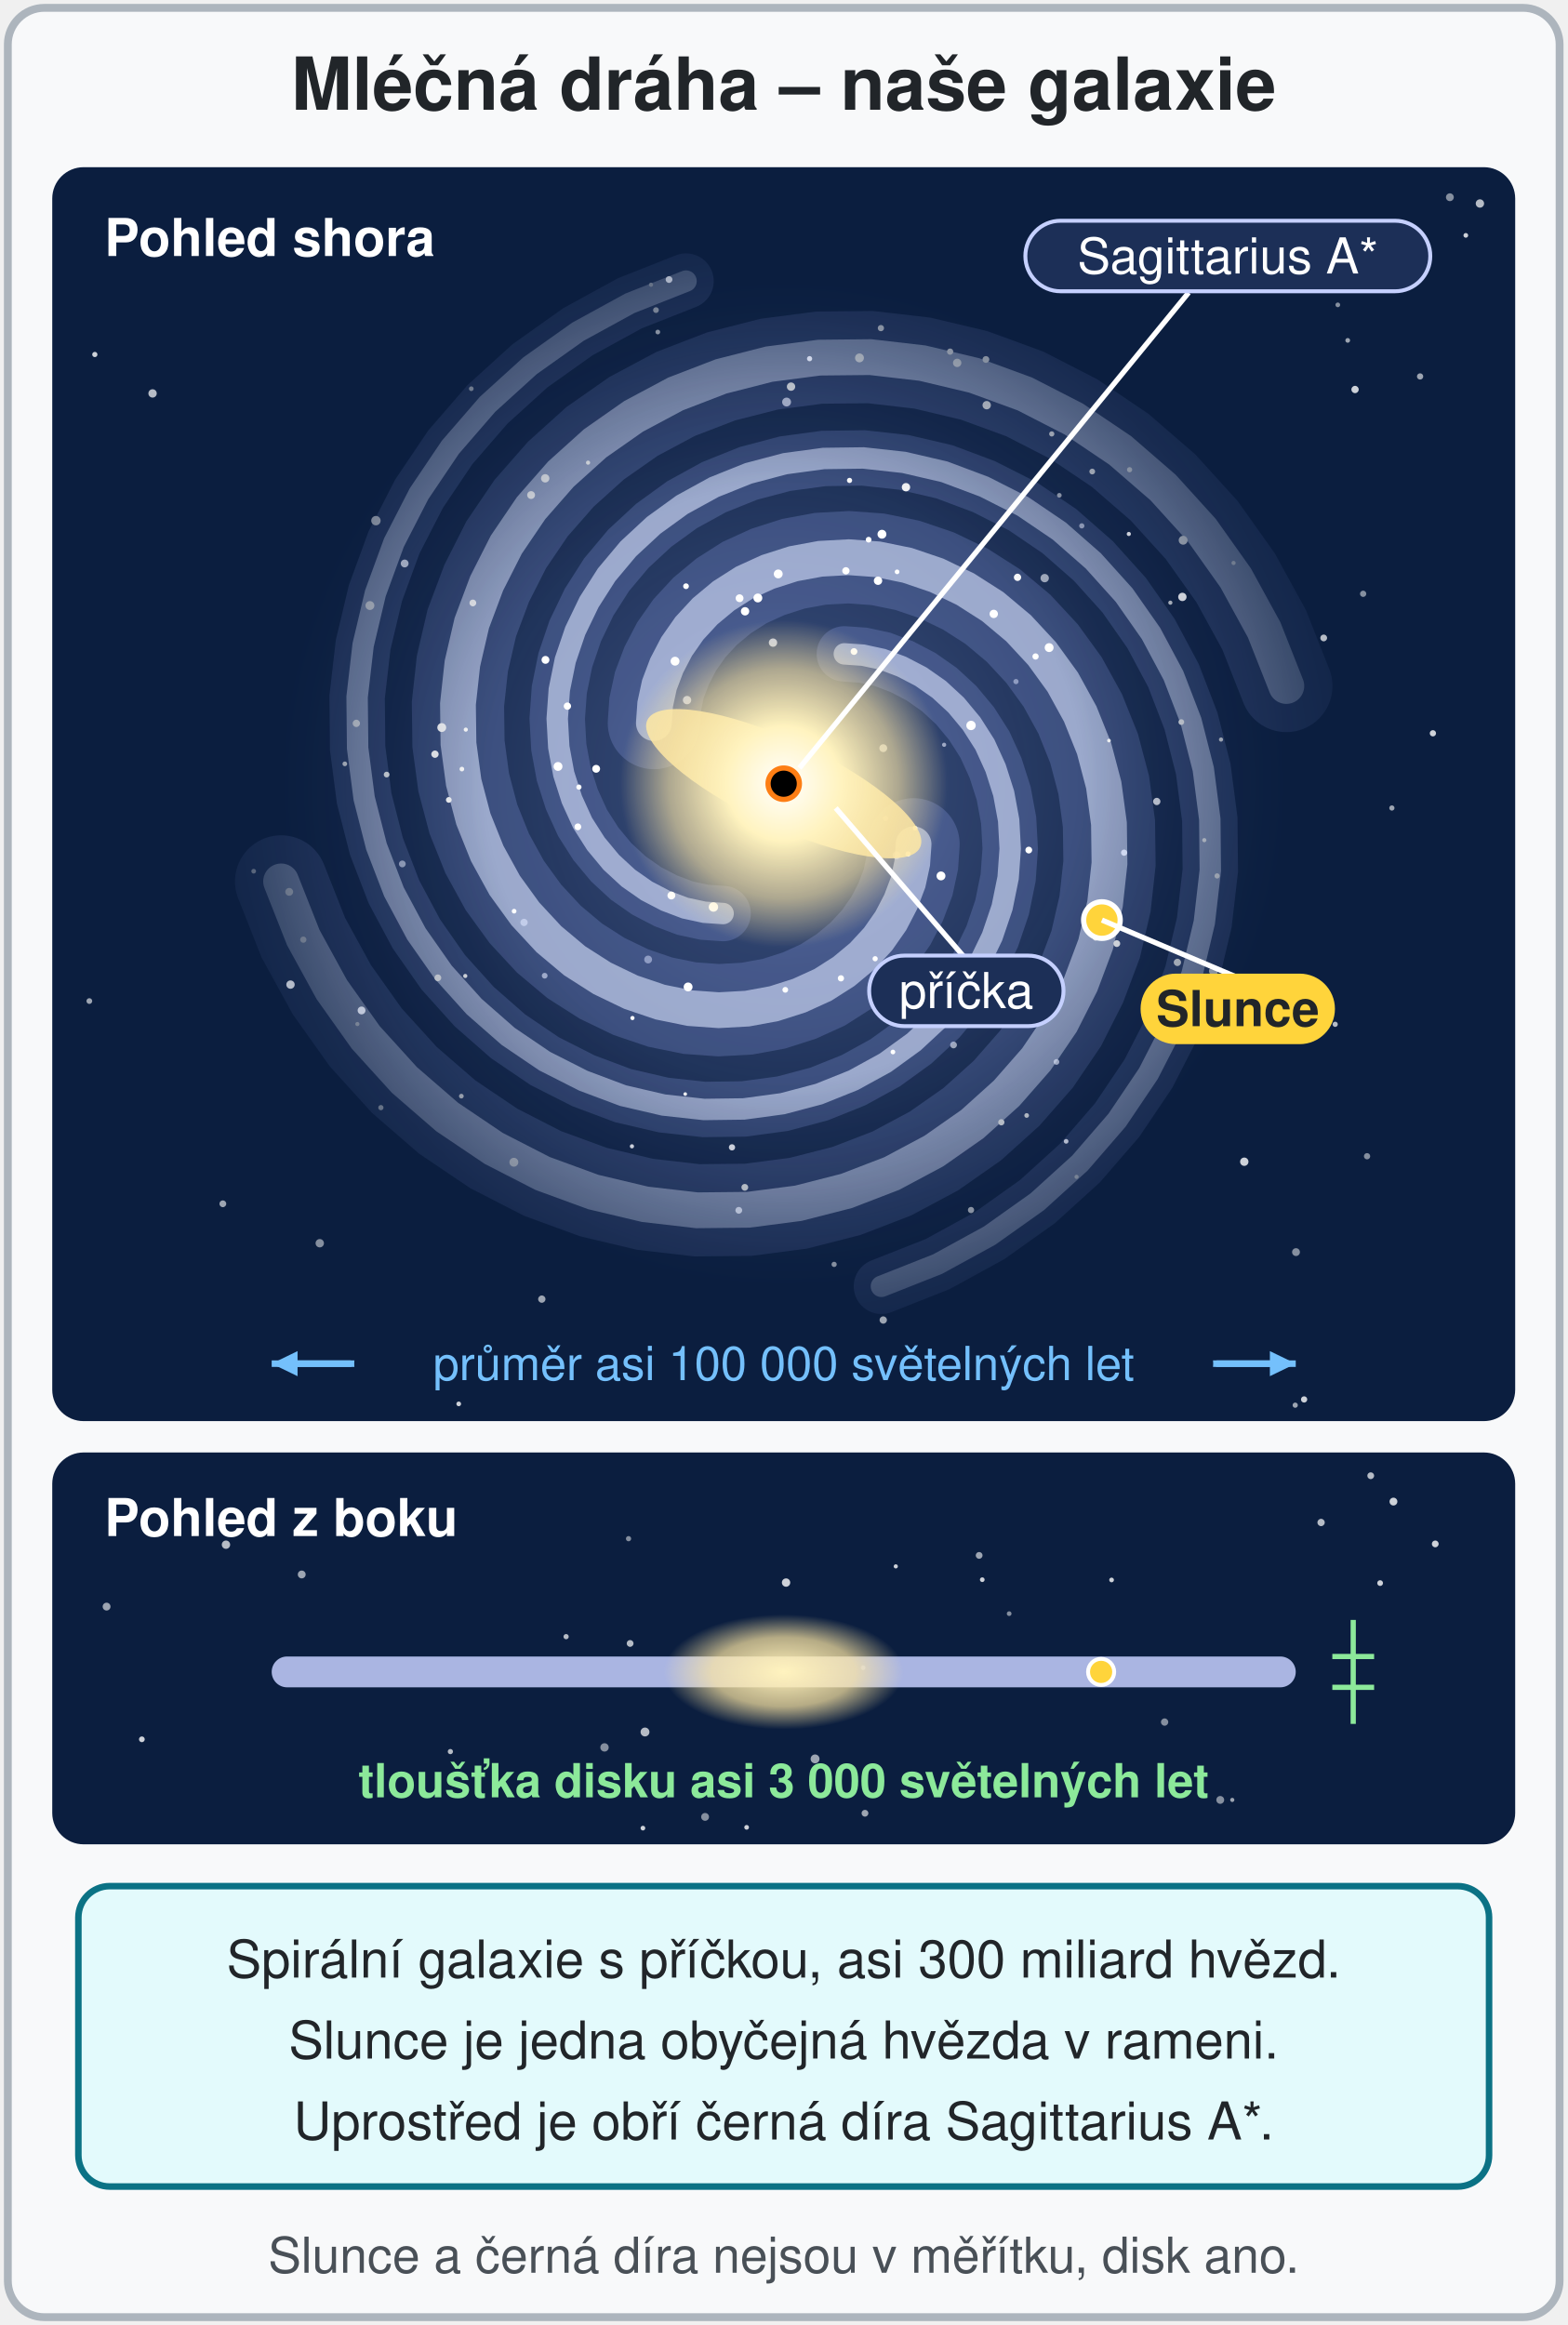
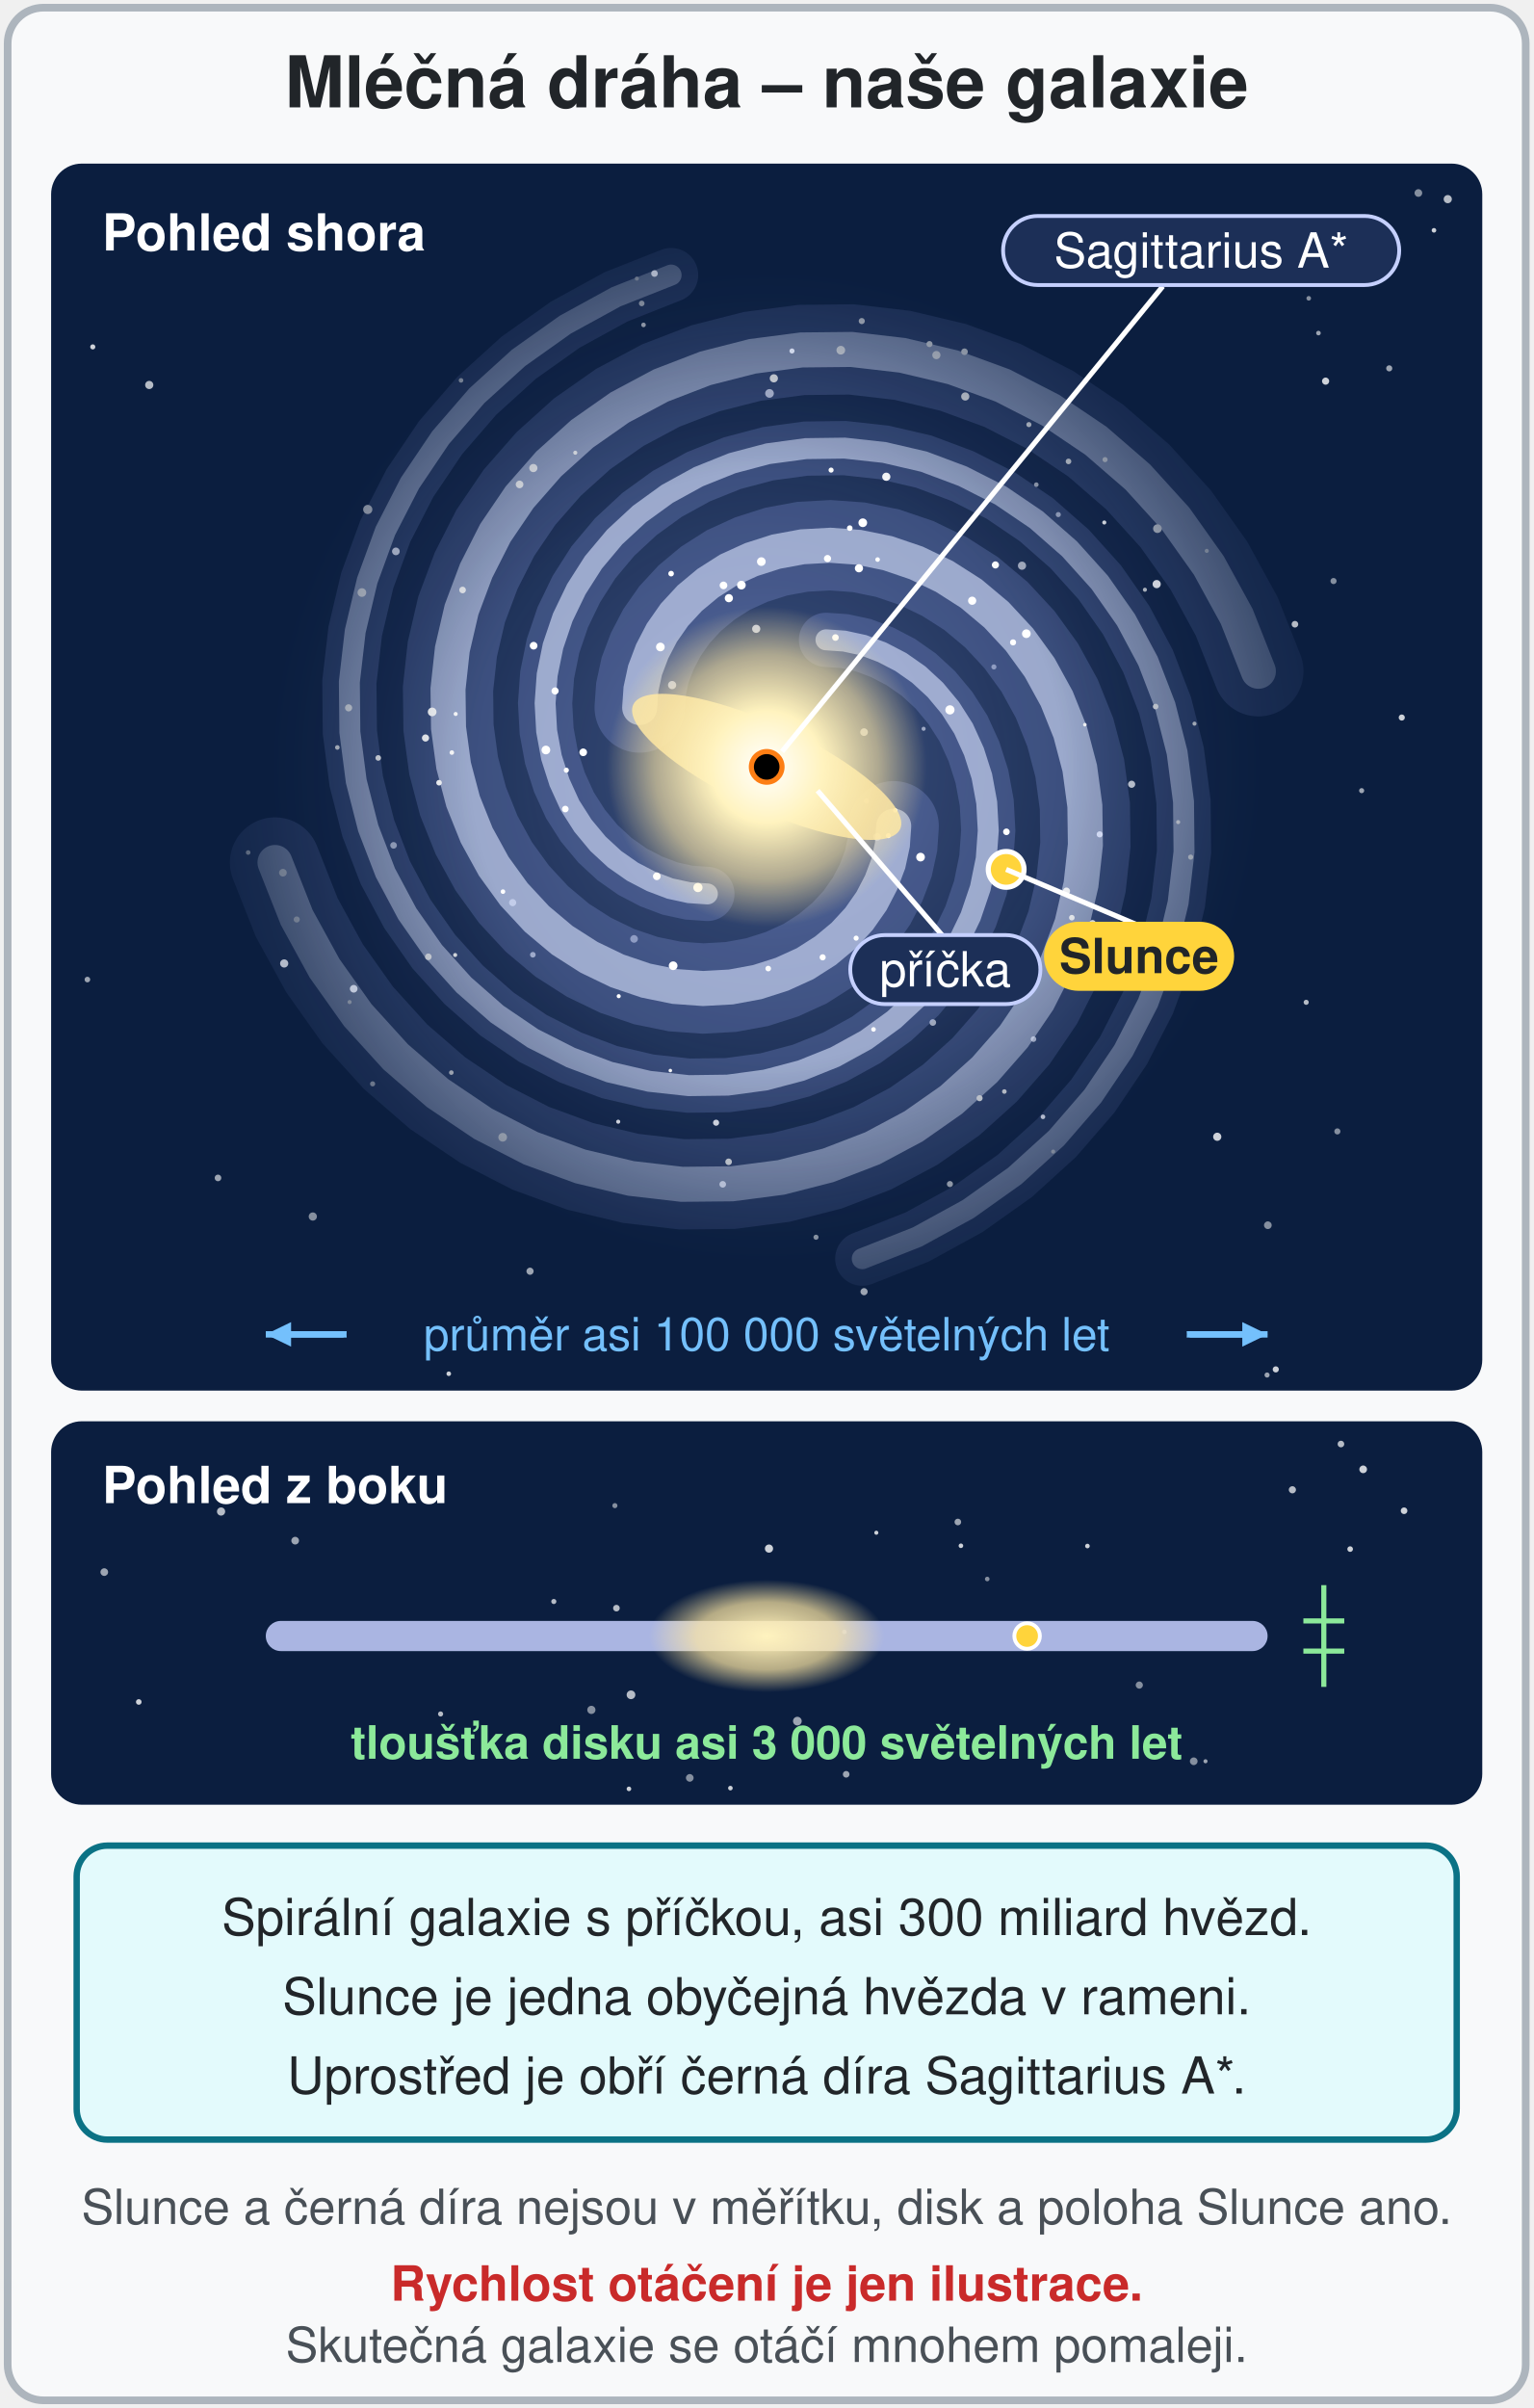
- <svg xmlns="http://www.w3.org/2000/svg" viewBox="0 0 600 890" font-family="'Segoe UI', Helvetica, Arial, sans-serif" role="img" aria-label="Mléčná dráha, naše galaxie. Pohled shora: spirální galaxie s příčkou uprostřed, ze které vycházejí spirální ramena. Slunce je žlutá tečka v jednom z ramen. Uprostřed je obří černá díra Sagittarius A*. Průměr asi 100 000 světelných let. Pohled z boku: tenký disk silný asi 3 000 světelných let se ztluštěným středem. Galaxie má asi 300 miliard hvězd. Animace: galaxie se pomalu otáčí a Slunce obíhá spolu s ramenem.">
+ <svg xmlns="http://www.w3.org/2000/svg" viewBox="0 0 600 942" font-family="'Segoe UI', Helvetica, Arial, sans-serif" role="img" aria-label="Mléčná dráha, naše galaxie. Pohled shora: spirální galaxie s příčkou uprostřed, ze které vycházejí spirální ramena. Slunce je žlutá tečka v jednom z ramen. Uprostřed je obří černá díra Sagittarius A*. Průměr asi 100 000 světelných let. Pohled z boku: tenký disk silný asi 3 000 světelných let se ztluštěným středem. Galaxie má asi 300 miliard hvězd. Animace: galaxie se otáčí (rychlost je jen ilustrace, skutečná je mnohem pomalejší) a Slunce obíhá spolu s ramenem.">
  <style>
.ro { transform-origin: 300px 300px; animation: ro 40s linear infinite; }
@keyframes ro { 0.000% { transform:rotate(0deg) } 100.000% { transform:rotate(-360deg) } }
.pr { animation: pr 40s linear infinite; }
@keyframes pr { 0.000% { transform:rotate(0deg) } 100.000% { transform:rotate(360deg) } }
@media (prefers-reduced-motion: reduce) { .ro, .pr { animation: none; } }
/* Průměr disku 392 px = 100 000 ly, tloušťka disku 12 px = 3 000 ly (poměr dle výkladu). Animace: galaxie se otočí jednou za 40 s proti směru hodinových ručiček (zjednodušeno, skutečná doba ve výkladu není), popisky Slunce a příčky se protiotáčejí, aby zůstaly čitelné. Bez animace = galaxie v klidu. */
</style>
-   <rect x="3" y="3" width="594" height="884" rx="14" fill="#f8f9fa" stroke="#adb5bd" stroke-width="3" />
+   <rect x="3" y="3" width="594" height="936" rx="14" fill="#f8f9fa" stroke="#adb5bd" stroke-width="3" />
  <text x="300" y="42" font-size="28" font-weight="bold" fill="#212529" text-anchor="middle">Mléčná dráha – naše galaxie</text>
  <clipPath id="p1">
    <rect x="20" y="64" width="560" height="480" rx="12" />
  </clipPath>
  <rect x="20" y="64" width="560" height="480" rx="12" fill="#0b1e3f" />
  <circle cx="555" cy="75.5" r="1.5" fill="#fff" opacity="0.5" />
  <circle cx="566.5" cy="77.9" r="1.6" fill="#fff" opacity="0.7" />
  <circle cx="495.8" cy="537.9" r="1" fill="#fff" opacity="0.6" />
  <circle cx="414.1" cy="201.3" r="1" fill="#fff" opacity="0.5" />
  <circle cx="496.1" cy="479.3" r="1.5" fill="#fff" opacity="0.5" />
  <circle cx="532.8" cy="309.3" r="1" fill="#fff" opacity="0.6" />
  <circle cx="256.1" cy="107" r="1.3" fill="#fff" opacity="0.6" />
  <circle cx="338.1" cy="505.3" r="1.4" fill="#fff" opacity="0.6" />
  <circle cx="499.2" cy="535.7" r="1.2" fill="#fff" opacity="0.8" />
  <circle cx="36.3" cy="135.7" r="1" fill="#fff" opacity="0.8" />
  <circle cx="404.4" cy="406.5" r="1.1" fill="#fff" opacity="0.6" />
  <circle cx="512.1" cy="116.7" r="0.9" fill="#fff" opacity="0.5" />
  <circle cx="282.8" cy="463.3" r="1.3" fill="#fff" opacity="0.6" />
  <circle cx="301.1" cy="153.9" r="1.7" fill="#fff" opacity="0.6" />
  <circle cx="154.9" cy="215.7" r="1.5" fill="#fff" opacity="0.6" />
  <circle cx="521.8" cy="227.3" r="1.2" fill="#fff" opacity="0.5" />
  <circle cx="523.3" cy="442.6" r="1.2" fill="#fff" opacity="0.5" />
  <circle cx="295.9" cy="246" r="1.6" fill="#fff" opacity="0.8" />
  <circle cx="432.1" cy="204.4" r="0.8" fill="#fff" opacity="0.8" />
  <circle cx="543.6" cy="144.1" r="1.2" fill="#fff" opacity="0.6" />
  <circle cx="561.1" cy="90.1" r="0.9" fill="#fff" opacity="0.8" />
  <circle cx="338.1" cy="286.4" r="1.5" fill="#fff" opacity="0.7" />
  <circle cx="405.5" cy="189.6" r="0.9" fill="#fff" opacity="0.5" />
  <circle cx="208.5" cy="373.5" r="1.1" fill="#fff" opacity="0.6" />
  <circle cx="365" cy="400" r="1.3" fill="#fff" opacity="0.6" />
  <circle cx="476.3" cy="444.7" r="1.6" fill="#fff" opacity="0.8" />
  <circle cx="34.2" cy="383.2" r="1.1" fill="#fff" opacity="0.6" />
  <circle cx="309.9" cy="137.3" r="1" fill="#fff" opacity="0.8" />
  <circle cx="207.4" cy="497.3" r="1.4" fill="#fff" opacity="0.6" />
  <circle cx="200.6" cy="353.1" r="1.4" fill="#fff" opacity="0.6" />
  <circle cx="58.4" cy="150.6" r="1.6" fill="#fff" opacity="0.7" />
  <circle cx="85.3" cy="460.8" r="1.3" fill="#fff" opacity="0.6" />
  <circle cx="515.9" cy="130.3" r="0.9" fill="#fff" opacity="0.6" />
  <circle cx="430.3" cy="326.4" r="1.2" fill="#fff" opacity="0.8" />
  <circle cx="241.9" cy="438.8" r="0.8" fill="#fff" opacity="0.8" />
  <circle cx="111.2" cy="376.9" r="1.6" fill="#fff" opacity="0.7" />
  <circle cx="343.2" cy="327.4" r="1.5" fill="#fff" opacity="0.6" />
  <circle cx="154" cy="330.7" r="1.3" fill="#fff" opacity="0.5" />
  <circle cx="316.5" cy="288.5" r="0.9" fill="#fff" opacity="0.7" />
  <circle cx="452.6" cy="228.5" r="1.6" fill="#fff" opacity="0.8" />
  <circle cx="388.9" cy="260.9" r="1" fill="#fff" opacity="0.5" />
  <circle cx="175.6" cy="537.4" r="0.9" fill="#fff" opacity="0.8" />
  <circle cx="408.1" cy="436.9" r="0.9" fill="#fff" opacity="0.7" />
  <circle cx="138.4" cy="386.8" r="1.5" fill="#fff" opacity="0.7" />
  <circle cx="319.3" cy="484" r="1" fill="#fff" opacity="0.5" />
  <circle cx="500.3" cy="96.1" r="1.2" fill="#fff" opacity="0.6" />
  <circle cx="506.7" cy="244.2" r="1.3" fill="#fff" opacity="0.7" />
  <circle cx="288.4" cy="291.5" r="1.2" fill="#fff" opacity="0.7" />
  <circle cx="263" cy="268" r="1.6" fill="#fff" opacity="0.8" />
  <circle cx="161.4" cy="513.3" r="0.8" fill="#fff" opacity="0.6" />
  <circle cx="518.7" cy="149.1" r="1.4" fill="#fff" opacity="0.8" />
  <circle cx="361.4" cy="285.1" r="0.8" fill="#fff" opacity="0.6" />
  <circle cx="280.2" cy="439.2" r="1.2" fill="#fff" opacity="0.8" />
  <circle cx="248.1" cy="367.3" r="1.5" fill="#fff" opacity="0.5" />
  <circle cx="548.5" cy="280.7" r="1.2" fill="#fff" opacity="0.8" />
  <circle cx="339" cy="313.3" r="1" fill="#fff" opacity="0.5" />
  <circle cx="442.8" cy="306.8" r="1.4" fill="#fff" opacity="0.7" />
  <circle cx="399.9" cy="221.3" r="1.6" fill="#fff" opacity="0.6" />
  <circle cx="122.4" cy="475.9" r="1.6" fill="#fff" opacity="0.5" />
  <circle cx="511.1" cy="392.1" r="1" fill="#fff" opacity="0.7" />
  <text x="40" y="98" font-size="20" font-weight="bold" fill="#ffffff" text-anchor="start">Pohled shora</text>
  <g clip-path="url(#p1)">
    <g class="ro">
      <radialGradient id="gm" cx="50%" cy="50%" r="50%">
        <stop offset="0" stop-color="#ffffff" />
        <stop offset="0.35" stop-color="#fff3bf" />
        <stop offset="0.7" stop-color="#ffe8a3" stop-opacity="0.6" />
        <stop offset="1" stop-color="#ffe8a3" stop-opacity="0" />
      </radialGradient>
      <radialGradient id="gmmg" cx="50%" cy="50%" r="50%">
        <stop offset="0" stop-color="#fff" />
        <stop offset="0.45" stop-color="#fff" />
        <stop offset="0.8" stop-color="#555" />
        <stop offset="1" stop-color="#000" />
      </radialGradient>
      <mask id="gmm" maskUnits="userSpaceOnUse" x="45.2" y="45.2" width="509.6" height="509.6">
        <ellipse cx="300" cy="300" rx="254.8" ry="254.8" fill="url(#gmmg)" />
      </mask>
      <g mask="url(#gmm)">
        <radialGradient id="gmd" cx="50%" cy="50%" r="50%">
          <stop offset="0" stop-color="#9fb4ff" stop-opacity="0.35" />
          <stop offset="1" stop-color="#9fb4ff" stop-opacity="0" />
        </radialGradient>
        <ellipse cx="300" cy="300" rx="196" ry="196" fill="url(#gmd)" />
        <path d="M349.7 323.2L349.2 330.4L347.6 337.8L344.8 345.2L341 352.5L336.1 359.5L330.1 366L323 371.9L315 377L306 381.1L296.3 384.2L286 386.1L275.1 386.7L264 385.9L252.7 383.6L241.5 379.8L230.5 374.5L220 367.8L210.1 359.5L201.1 349.8L193.2 338.9L186.5 326.7L181.2 313.5L177.5 299.5L175.5 284.7L175.3 269.5L177 254L180.6 238.5L186.3 223.3L193.8 208.5L203.3 194.5L214.7 181.5L227.8 169.7L242.5 159.4L258.6 150.8L276 144.1L294.4 139.4L313.6 136.9L333.2 136.7L353.1 139L372.9 143.7L392.3 150.8L411 160.4L428.8 172.4L445.2 186.6L460 202.9L473 221.2L483.9 241.1L492.4 262.6" fill="none" stroke="#9fb4ff" stroke-width="35.3" stroke-opacity="0.22" stroke-linecap="round" />
        <path d="M349.7 323.2L349.2 330.4L347.6 337.8L344.8 345.2L341 352.5L336.1 359.5L330.1 366L323 371.9L315 377L306 381.1L296.3 384.2L286 386.1L275.1 386.7L264 385.9L252.7 383.6L241.5 379.8L230.5 374.5L220 367.8L210.1 359.5L201.1 349.8L193.2 338.9L186.5 326.7L181.2 313.5L177.5 299.5L175.5 284.7L175.3 269.5L177 254L180.6 238.5L186.3 223.3L193.8 208.5L203.3 194.5L214.7 181.5L227.8 169.7L242.5 159.4L258.6 150.8L276 144.1L294.4 139.4L313.6 136.9L333.2 136.7L353.1 139L372.9 143.7L392.3 150.8L411 160.4L428.8 172.4L445.2 186.6L460 202.9L473 221.2L483.9 241.1L492.4 262.6" fill="none" stroke="#dbe4ff" stroke-width="13.7" stroke-opacity="0.6" stroke-linecap="round" />
        <circle cx="176.8" cy="294.4" r="0.9" fill="#fff" />
        <circle cx="347.6" cy="326.9" r="1" fill="#fff" />
        <circle cx="366.4" cy="138.9" r="1.6" fill="#fff" />
        <circle cx="402.6" cy="166.1" r="1" fill="#fff" />
        <circle cx="263.4" cy="377.8" r="1.7" fill="#fff" />
        <circle cx="337.2" cy="125.6" r="1.2" fill="#fff" />
        <circle cx="377.7" cy="155.1" r="1.6" fill="#fff" />
        <circle cx="171.8" cy="306.2" r="1.1" fill="#fff" />
        <circle cx="181" cy="230.8" r="1.3" fill="#fff" />
        <circle cx="302.8" cy="148" r="1.6" fill="#fff" />
        <circle cx="350.3" cy="317" r="0.9" fill="#fff" />
        <circle cx="196.8" cy="348.8" r="0.9" fill="#fff" />
        <circle cx="208.7" cy="183.1" r="1.6" fill="#fff" />
        <circle cx="203.3" cy="189.5" r="1.5" fill="#fff" />
        <circle cx="321.9" cy="374.5" r="1.2" fill="#fff" />
        <circle cx="360.2" cy="335.3" r="1.7" fill="#fff" />
        <circle cx="166.5" cy="288.7" r="1.4" fill="#fff" />
        <circle cx="329" cy="137" r="1.7" fill="#fff" />
        <circle cx="432.4" cy="179.8" r="1" fill="#fff" />
        <circle cx="335" cy="367" r="1" fill="#fff" />
        <circle cx="178.3" cy="279.3" r="0.8" fill="#fff" />
        <circle cx="418.1" cy="180.5" r="1.1" fill="#fff" />
        <circle cx="377.4" cy="137.6" r="1.3" fill="#fff" />
        <circle cx="242.1" cy="389.7" r="0.8" fill="#fff" />
        <circle cx="300.6" cy="378.9" r="1.1" fill="#fff" />
        <circle cx="472.2" cy="215.5" r="0.8" fill="#fff" />
        <circle cx="452.9" cy="206.8" r="1.7" fill="#fff" />
        <circle cx="225.1" cy="177.1" r="0.8" fill="#fff" />
        <circle cx="363.7" cy="134.6" r="1.2" fill="#fff" />
        <circle cx="169.1" cy="278.5" r="1.7" fill="#fff" />
        <path d="M250.3 276.8L250.8 269.6L252.4 262.2L255.2 254.8L259 247.5L263.9 240.5L269.9 234L277 228.1L285 223L294 218.9L303.7 215.8L314 213.9L324.9 213.3L336 214.1L347.3 216.4L358.5 220.2L369.5 225.5L380 232.2L389.9 240.5L398.9 250.2L406.8 261.1L413.5 273.3L418.8 286.5L422.5 300.5L424.5 315.3L424.7 330.5L423 346L419.4 361.5L413.7 376.7L406.2 391.5L396.7 405.5L385.3 418.5L372.2 430.3L357.5 440.6L341.4 449.2L324 455.9L305.6 460.6L286.4 463.1L266.8 463.3L246.9 461L227.1 456.3L207.7 449.2L189 439.6L171.2 427.6L154.8 413.4L140 397.1L127 378.8L116.1 358.9L107.6 337.4" fill="none" stroke="#9fb4ff" stroke-width="35.3" stroke-opacity="0.22" stroke-linecap="round" />
        <path d="M250.3 276.8L250.8 269.6L252.4 262.2L255.2 254.8L259 247.5L263.9 240.5L269.9 234L277 228.1L285 223L294 218.9L303.7 215.8L314 213.9L324.9 213.3L336 214.1L347.3 216.4L358.5 220.2L369.5 225.5L380 232.2L389.9 240.5L398.9 250.2L406.8 261.1L413.5 273.3L418.8 286.5L422.5 300.5L424.5 315.3L424.7 330.5L423 346L419.4 361.5L413.7 376.7L406.2 391.5L396.7 405.5L385.3 418.5L372.2 430.3L357.5 440.6L341.4 449.2L324 455.9L305.6 460.6L286.4 463.1L266.8 463.3L246.9 461L227.1 456.3L207.7 449.2L189 439.6L171.2 427.6L154.8 413.4L140 397.1L127 378.8L116.1 358.9L107.6 337.4" fill="none" stroke="#dbe4ff" stroke-width="13.7" stroke-opacity="0.6" stroke-linecap="round" />
        <circle cx="419.4" cy="359" r="1.1" fill="#fff" />
        <circle cx="393" cy="427" r="0.9" fill="#fff" />
        <circle cx="427.5" cy="361.2" r="1.3" fill="#fff" />
        <circle cx="285.2" cy="234" r="1.6" fill="#fff" />
        <circle cx="116.1" cy="359.7" r="1.2" fill="#fff" />
        <circle cx="285.1" cy="454.5" r="1.3" fill="#fff" />
        <circle cx="110.7" cy="341.4" r="1.5" fill="#fff" />
        <circle cx="396.4" cy="251.3" r="1.2" fill="#fff" />
        <circle cx="97.1" cy="333.5" r="0.9" fill="#fff" />
        <circle cx="136.8" cy="392" r="0.8" fill="#fff" />
        <circle cx="323.8" cy="218.5" r="1.4" fill="#fff" />
        <circle cx="343.4" cy="218.9" r="0.9" fill="#fff" />
        <circle cx="389.5" cy="221" r="1.4" fill="#fff" />
        <circle cx="297.9" cy="219.7" r="1.7" fill="#fff" />
        <circle cx="336.1" cy="222.3" r="1.6" fill="#fff" />
        <circle cx="196.7" cy="444.9" r="1.7" fill="#fff" />
        <circle cx="380.4" cy="235" r="1.6" fill="#fff" />
        <circle cx="383.3" cy="429.6" r="1.2" fill="#fff" />
        <circle cx="290.1" cy="228.9" r="1.7" fill="#fff" />
        <circle cx="262.6" cy="224.4" r="1.1" fill="#fff" />
        <circle cx="401.6" cy="247.9" r="1.7" fill="#fff" />
        <circle cx="283.1" cy="229" r="1.5" fill="#fff" />
        <circle cx="145.8" cy="424" r="1" fill="#fff" />
        <circle cx="337.6" cy="204.5" r="1.7" fill="#fff" />
        <circle cx="396.3" cy="380.5" r="0.9" fill="#fff" />
        <circle cx="176.6" cy="419.6" r="0.9" fill="#fff" />
        <circle cx="258.4" cy="253.1" r="1.7" fill="#fff" />
        <circle cx="417.3" cy="348.6" r="1.4" fill="#fff" />
        <circle cx="424.5" cy="283.5" r="0.7" fill="#fff" />
        <circle cx="332.5" cy="206.6" r="1.1" fill="#fff" />
        <path d="M276.8 349.7L269.6 349.2L262.2 347.6L254.8 344.8L247.5 341L240.5 336.1L234 330.1L228.1 323L223 315L218.9 306L215.8 296.3L213.9 286L213.3 275.1L214.1 264L216.4 252.7L220.2 241.5L225.5 230.5L232.2 220L240.5 210.1L250.2 201.1L261.1 193.2L273.3 186.5L286.5 181.2L300.5 177.5L315.3 175.5L330.5 175.3L346 177L361.5 180.6L376.7 186.3L391.5 193.8L405.5 203.3L418.5 214.7L430.3 227.8L440.6 242.5L449.2 258.6L455.9 276L460.6 294.4L463.1 313.6L463.3 333.2L461 353.1L456.3 372.9L449.2 392.3L439.6 411L427.6 428.8L413.4 445.2L397.1 460L378.8 473L358.9 483.9L337.4 492.4" fill="none" stroke="#9fb4ff" stroke-width="21.2" stroke-opacity="0.22" stroke-linecap="round" />
        <path d="M276.8 349.7L269.6 349.2L262.2 347.6L254.8 344.8L247.5 341L240.5 336.1L234 330.1L228.1 323L223 315L218.9 306L215.8 296.3L213.9 286L213.3 275.1L214.1 264L216.4 252.7L220.2 241.5L225.5 230.5L232.2 220L240.5 210.1L250.2 201.1L261.1 193.2L273.3 186.5L286.5 181.2L300.5 177.5L315.3 175.5L330.5 175.3L346 177L361.5 180.6L376.7 186.3L391.5 193.8L405.5 203.3L418.5 214.7L430.3 227.8L440.6 242.5L449.2 258.6L455.9 276L460.6 294.4L463.1 313.6L463.3 333.2L461 353.1L456.3 372.9L449.2 392.3L439.6 411L427.6 428.8L413.4 445.2L397.1 460L378.8 473L358.9 483.9L337.4 492.4" fill="none" stroke="#dbe4ff" stroke-width="8.2" stroke-opacity="0.6" stroke-linecap="round" />
        <circle cx="257" cy="342.8" r="1.5" fill="#fff" />
        <circle cx="452.2" cy="276.4" r="1.1" fill="#fff" />
        <circle cx="273.1" cy="347.2" r="1.8" fill="#fff" />
        <circle cx="213.6" cy="293.4" r="1.7" fill="#fff" />
        <circle cx="464.5" cy="371.7" r="1.7" fill="#fff" />
        <circle cx="228.2" cy="294.3" r="1.5" fill="#fff" />
        <circle cx="217.2" cy="270.3" r="1.4" fill="#fff" />
        <circle cx="461" cy="321.6" r="0.8" fill="#fff" />
        <circle cx="448" cy="230.7" r="0.8" fill="#fff" />
        <circle cx="465.9" cy="335.3" r="1" fill="#fff" />
        <circle cx="221.2" cy="316.5" r="1.3" fill="#fff" />
        <circle cx="346.8" cy="186.5" r="1.6" fill="#fff" />
        <circle cx="221.6" cy="301.3" r="1" fill="#fff" />
        <circle cx="412.1" cy="450.5" r="0.8" fill="#fff" />
        <circle cx="450.7" cy="368.4" r="1.4" fill="#fff" />
        <circle cx="467.4" cy="283.1" r="0.8" fill="#fff" />
        <circle cx="325.2" cy="183.9" r="1" fill="#fff" />
        <circle cx="208.8" cy="252.6" r="1.5" fill="#fff" />
        <circle cx="371.7" cy="463.2" r="1.2" fill="#fff" />
        <path d="M323.2 250.3L330.4 250.8L337.8 252.4L345.2 255.2L352.5 259L359.5 263.9L366 269.9L371.9 277L377 285L381.1 294L384.2 303.7L386.1 314L386.7 324.9L385.9 336L383.6 347.3L379.8 358.5L374.5 369.5L367.8 380L359.5 389.9L349.8 398.9L338.9 406.8L326.7 413.5L313.5 418.8L299.5 422.5L284.7 424.5L269.5 424.7L254 423L238.5 419.4L223.3 413.7L208.5 406.2L194.5 396.7L181.5 385.3L169.7 372.2L159.4 357.5L150.8 341.4L144.1 324L139.4 305.6L136.9 286.4L136.7 266.8L139 246.9L143.7 227.1L150.8 207.7L160.4 189L172.4 171.2L186.6 154.8L202.9 140L221.2 127L241.1 116.1L262.6 107.6" fill="none" stroke="#9fb4ff" stroke-width="21.2" stroke-opacity="0.22" stroke-linecap="round" />
        <path d="M323.2 250.3L330.4 250.8L337.8 252.4L345.2 255.2L352.5 259L359.5 263.9L366 269.9L371.9 277L377 285L381.1 294L384.2 303.7L386.1 314L386.7 324.9L385.9 336L383.6 347.3L379.8 358.5L374.5 369.5L367.8 380L359.5 389.9L349.8 398.9L338.9 406.8L326.7 413.5L313.5 418.8L299.5 422.5L284.7 424.5L269.5 424.7L254 423L238.5 419.4L223.3 413.7L208.5 406.2L194.5 396.7L181.5 385.3L169.7 372.2L159.4 357.5L150.8 341.4L144.1 324L139.4 305.6L136.9 286.4L136.7 266.8L139 246.9L143.7 227.1L150.8 207.7L160.4 189L172.4 171.2L186.6 154.8L202.9 140L221.2 127L241.1 116.1L262.6 107.6" fill="none" stroke="#dbe4ff" stroke-width="8.2" stroke-opacity="0.6" stroke-linecap="round" />
        <circle cx="148" cy="296.5" r="1.1" fill="#fff" />
        <circle cx="371.7" cy="277.7" r="1.8" fill="#fff" />
        <circle cx="251.1" cy="118.7" r="1.1" fill="#fff" />
        <circle cx="132" cy="292.4" r="0.9" fill="#fff" />
        <circle cx="393.8" cy="325.4" r="1.3" fill="#fff" />
        <circle cx="356" cy="368.7" r="0.8" fill="#fff" />
        <circle cx="249.2" cy="109" r="0.8" fill="#fff" />
        <circle cx="178.1" cy="373.6" r="0.8" fill="#fff" />
        <circle cx="378.9" cy="378.2" r="1.1" fill="#fff" />
        <circle cx="136.4" cy="276.9" r="1.4" fill="#fff" />
        <circle cx="341.8" cy="402.7" r="0.9" fill="#fff" />
        <circle cx="251.8" cy="127.1" r="0.9" fill="#fff" />
        <circle cx="143.9" cy="199.3" r="1.8" fill="#fff" />
        <circle cx="141.6" cy="231.8" r="1.7" fill="#fff" />
        <circle cx="368.6" cy="386.1" r="1.6" fill="#fff" />
        <circle cx="262.3" cy="418.8" r="0.7" fill="#fff" />
        <circle cx="326.9" cy="249.4" r="1.3" fill="#fff" />
        <circle cx="167.6" cy="374.3" r="1.3" fill="#fff" />
        <circle cx="180.4" cy="148.8" r="0.9" fill="#fff" />
        <ellipse cx="300" cy="300" rx="57.6" ry="16.5" fill="#ffe8a3" opacity="0.85" transform="rotate(25 300 300)" />
        <ellipse cx="300" cy="300" rx="62.7" ry="62.7" fill="url(#gm)" />
      </g>
      <path d="M319.9 309.3L369.9 367.3" stroke="#fff" stroke-width="2" />
      <g class="pr" style="transform-origin:369.9px 379.3px">
        <rect x="332.7" y="365.8" width="74.4" height="27" rx="13.5" fill="#1c2f57" stroke="#c5d0ff" stroke-width="1.5" />
        <text x="369.9" y="385.9" font-size="19" fill="#ffffff" text-anchor="middle">příčka</text>
      </g>
-       <circle cx="421.8" cy="352.2" r="7" fill="#ffd43b" stroke="#fff" stroke-width="2" />
-       <path d="M421.8 352.2L473.8 374.2" stroke="#fff" stroke-width="2" />
-       <g class="pr" style="transform-origin:473.8px 386.2px">
-         <rect x="436.6" y="372.7" width="74.4" height="27" rx="13.5" fill="#ffd43b" />
-         <text x="473.8" y="392.8" font-size="19" font-weight="bold" fill="#212529" text-anchor="middle">Slunce</text>
+       <circle cx="393.7" cy="340.1" r="7" fill="#ffd43b" stroke="#fff" stroke-width="2" />
+       <path d="M393.7 340.1L445.7 362.1" stroke="#fff" stroke-width="2" />
+       <g class="pr" style="transform-origin:445.7px 374.1px">
+         <rect x="408.5" y="360.6" width="74.4" height="27" rx="13.5" fill="#ffd43b" />
+         <text x="445.7" y="380.7" font-size="19" font-weight="bold" fill="#212529" text-anchor="middle">Slunce</text>
      </g>
    </g>
  </g>
  <circle cx="300" cy="300" r="6" fill="#000" stroke="#fd7e14" stroke-width="2" />
  <path d="M306 294L455 112" stroke="#fff" stroke-width="2" />
  <rect x="392.5" y="84.5" width="155" height="27" rx="13.5" fill="#1c2f57" stroke="#c5d0ff" stroke-width="1.5" />
  <text x="470" y="104.7" font-size="19" fill="#ffffff" text-anchor="middle">Sagittarius A*</text>
  <path d="M104 522H496" stroke="#74c0fc" stroke-width="2.5" />
  <path d="M134 522L112.8 522" stroke="#74c0fc" stroke-width="2.5" fill="none" stroke-linecap="round" />
  <path d="M104 522L113.9 517.2L113.9 526.8z" fill="#74c0fc" />
  <path d="M466 522L487.2 522" stroke="#74c0fc" stroke-width="2.5" fill="none" stroke-linecap="round" />
  <path d="M496 522L486.1 526.8L486.1 517.2z" fill="#74c0fc" />
  <rect x="135.6" y="509" width="328.8" height="26" rx="13" fill="#0b1e3f" />
  <text x="300" y="528.3" font-size="18" fill="#74c0fc" text-anchor="middle">průměr asi 100 000 světelných let</text>
  <clipPath id="p2">
    <rect x="20" y="556" width="560" height="150" rx="12" />
  </clipPath>
  <rect x="20" y="556" width="560" height="150" rx="12" fill="#0b1e3f" />
  <circle cx="312" cy="673.3" r="1.7" fill="#fff" opacity="0.6" />
  <circle cx="445.8" cy="659.2" r="1.4" fill="#fff" opacity="0.5" />
  <circle cx="40.8" cy="615" r="1.5" fill="#fff" opacity="0.6" />
  <circle cx="300.9" cy="605.8" r="1.6" fill="#fff" opacity="0.8" />
  <circle cx="246.1" cy="699.8" r="0.9" fill="#fff" opacity="0.8" />
  <circle cx="505.7" cy="582.8" r="1.4" fill="#fff" opacity="0.7" />
  <circle cx="549.4" cy="591" r="1.3" fill="#fff" opacity="0.8" />
  <circle cx="376" cy="604.7" r="0.9" fill="#fff" opacity="0.8" />
  <circle cx="285.8" cy="699.5" r="0.9" fill="#fff" opacity="0.8" />
  <circle cx="471.7" cy="689" r="0.8" fill="#fff" opacity="0.6" />
  <circle cx="54.3" cy="665.8" r="1.1" fill="#fff" opacity="0.8" />
  <circle cx="231.4" cy="668.9" r="1.6" fill="#fff" opacity="0.5" />
  <circle cx="331.1" cy="694.1" r="1.3" fill="#fff" opacity="0.6" />
  <circle cx="172.4" cy="670.5" r="1" fill="#fff" opacity="0.7" />
  <circle cx="330.4" cy="638.4" r="0.9" fill="#fff" opacity="0.7" />
  <circle cx="528.3" cy="606" r="1.1" fill="#fff" opacity="0.8" />
  <circle cx="342.9" cy="599.6" r="0.8" fill="#fff" opacity="0.8" />
  <circle cx="216.7" cy="626.5" r="1" fill="#fff" opacity="0.7" />
  <circle cx="425.5" cy="604.8" r="0.9" fill="#fff" opacity="0.8" />
  <circle cx="524.7" cy="564.9" r="1.3" fill="#fff" opacity="0.7" />
  <circle cx="246.9" cy="663" r="1.7" fill="#fff" opacity="0.7" />
  <circle cx="240.6" cy="589" r="1" fill="#fff" opacity="0.5" />
  <circle cx="86.5" cy="591.3" r="1.6" fill="#fff" opacity="0.7" />
  <circle cx="467.1" cy="689" r="1.5" fill="#fff" opacity="0.5" />
  <circle cx="533.4" cy="574.8" r="1.5" fill="#fff" opacity="0.8" />
  <circle cx="386.3" cy="617.7" r="0.9" fill="#fff" opacity="0.5" />
  <circle cx="374.8" cy="595.4" r="1.3" fill="#fff" opacity="0.6" />
  <circle cx="115.5" cy="602.7" r="1.5" fill="#fff" opacity="0.6" />
  <circle cx="241.2" cy="629.1" r="1.3" fill="#fff" opacity="0.7" />
  <circle cx="269.9" cy="695.5" r="1.5" fill="#fff" opacity="0.5" />
  <text x="40" y="588" font-size="20" font-weight="bold" fill="#ffffff" text-anchor="start">Pohled z boku</text>
  <radialGradient id="gb" cx="50%" cy="50%" r="50%">
    <stop offset="0" stop-color="#fff3bf" />
    <stop offset="0.6" stop-color="#ffe8a3" stop-opacity="0.7" />
    <stop offset="1" stop-color="#ffe8a3" stop-opacity="0" />
  </radialGradient>
  <rect x="104" y="634.1" width="392" height="11.8" rx="5.9" fill="#c5d0ff" opacity="0.85" />
  <ellipse cx="300" cy="640" rx="46" ry="22" fill="url(#gb)" />
-   <circle cx="421.5" cy="640" r="5" fill="#ffd43b" stroke="#fff" stroke-width="1.5" />
+   <circle cx="401.9" cy="640" r="5" fill="#ffd43b" stroke="#fff" stroke-width="1.5" />
  <path d="M510 634.1H526M510 645.9H526M518 620.1V659.9" stroke="#8ce99a" stroke-width="2" />
  <text x="300" y="688" font-size="18" font-weight="bold" fill="#8ce99a" text-anchor="middle">tloušťka disku asi 3 000 světelných let</text>
  <rect x="30" y="722" width="540" height="115" rx="12" fill="#e3fafc" stroke="#0b7285" stroke-width="2.5" />
  <text x="300" y="757" font-size="20" fill="#212529" text-anchor="middle">Spirální galaxie s příčkou, asi 300 miliard hvězd.</text>
  <text x="300" y="788" font-size="20" fill="#212529" text-anchor="middle">Slunce je jedna obyčejná hvězda v rameni.</text>
  <text x="300" y="819" font-size="20" fill="#212529" text-anchor="middle">Uprostřed je obří černá díra Sagittarius A*.</text>
-   <text x="300" y="870" font-size="19" fill="#495057" text-anchor="middle">Slunce a černá díra nejsou v měřítku, disk ano.</text>
+   <text x="300" y="870" font-size="19" fill="#495057" text-anchor="middle">Slunce a černá díra nejsou v měřítku, disk a poloha Slunce ano.</text>
+   <text x="300" y="900" font-size="19" font-weight="bold" fill="#c92a2a" text-anchor="middle">Rychlost otáčení je jen ilustrace.</text>
+   <text x="300" y="924" font-size="19" fill="#495057" text-anchor="middle">Skutečná galaxie se otáčí mnohem pomaleji.</text>
</svg>
